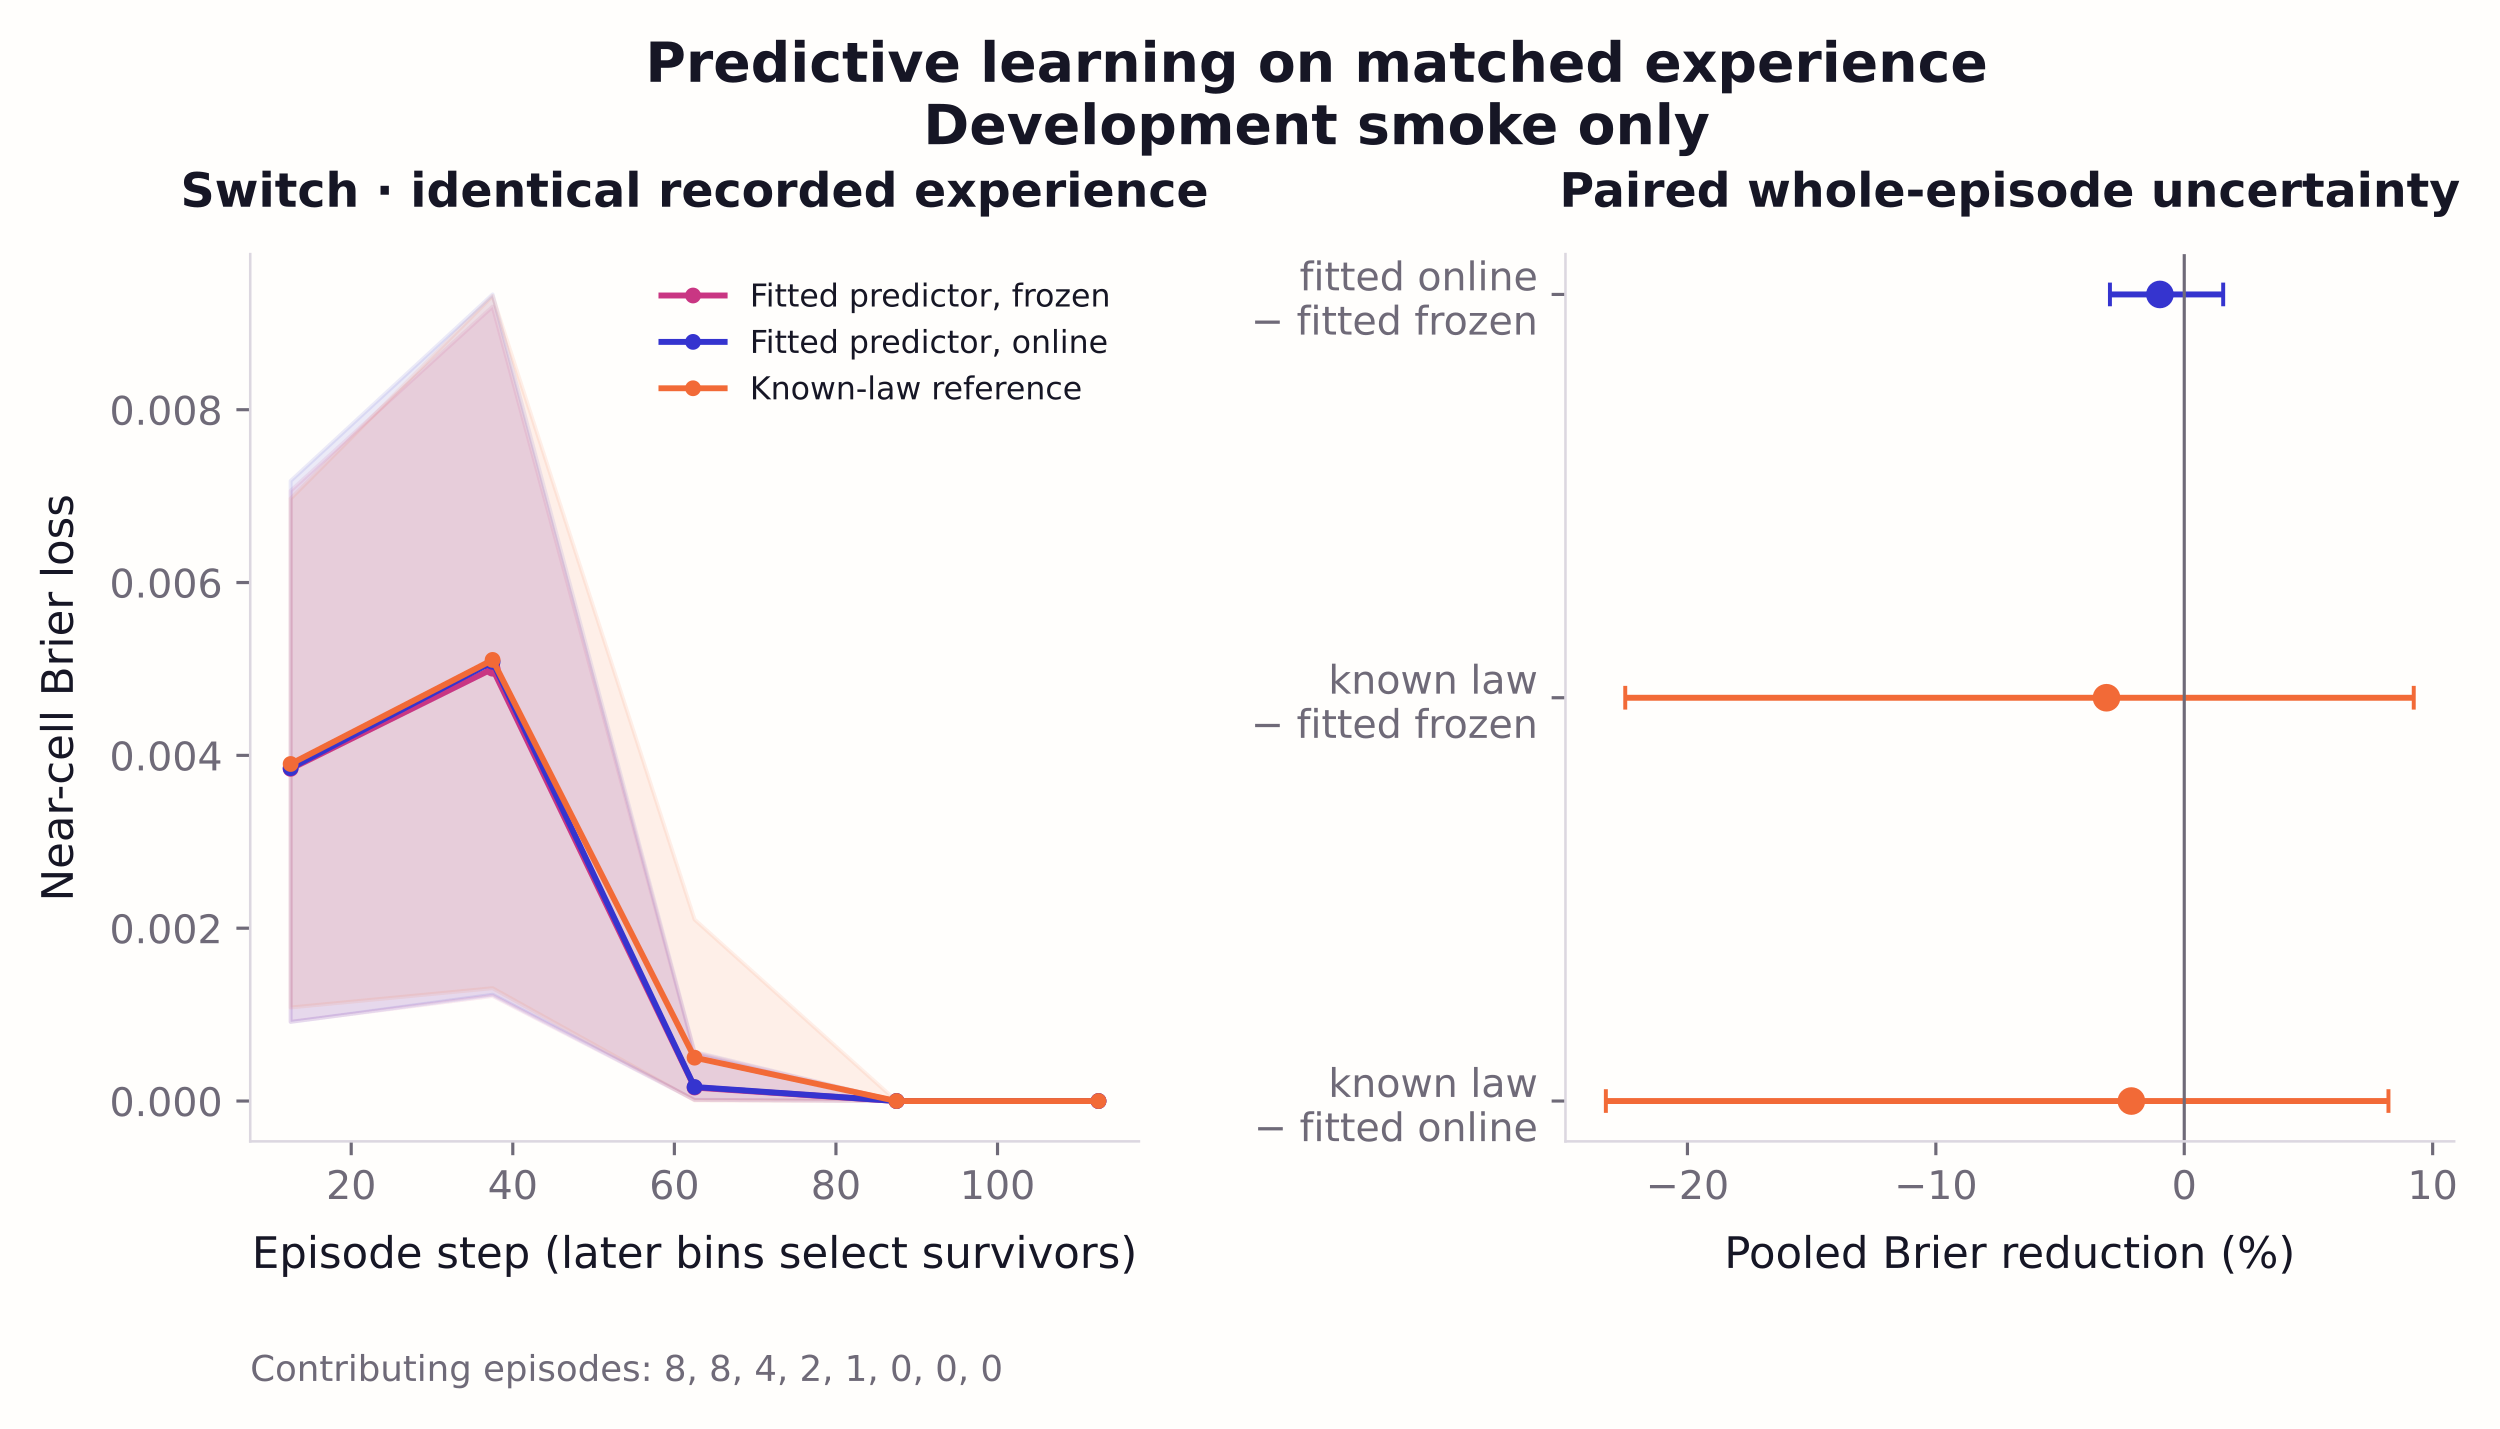
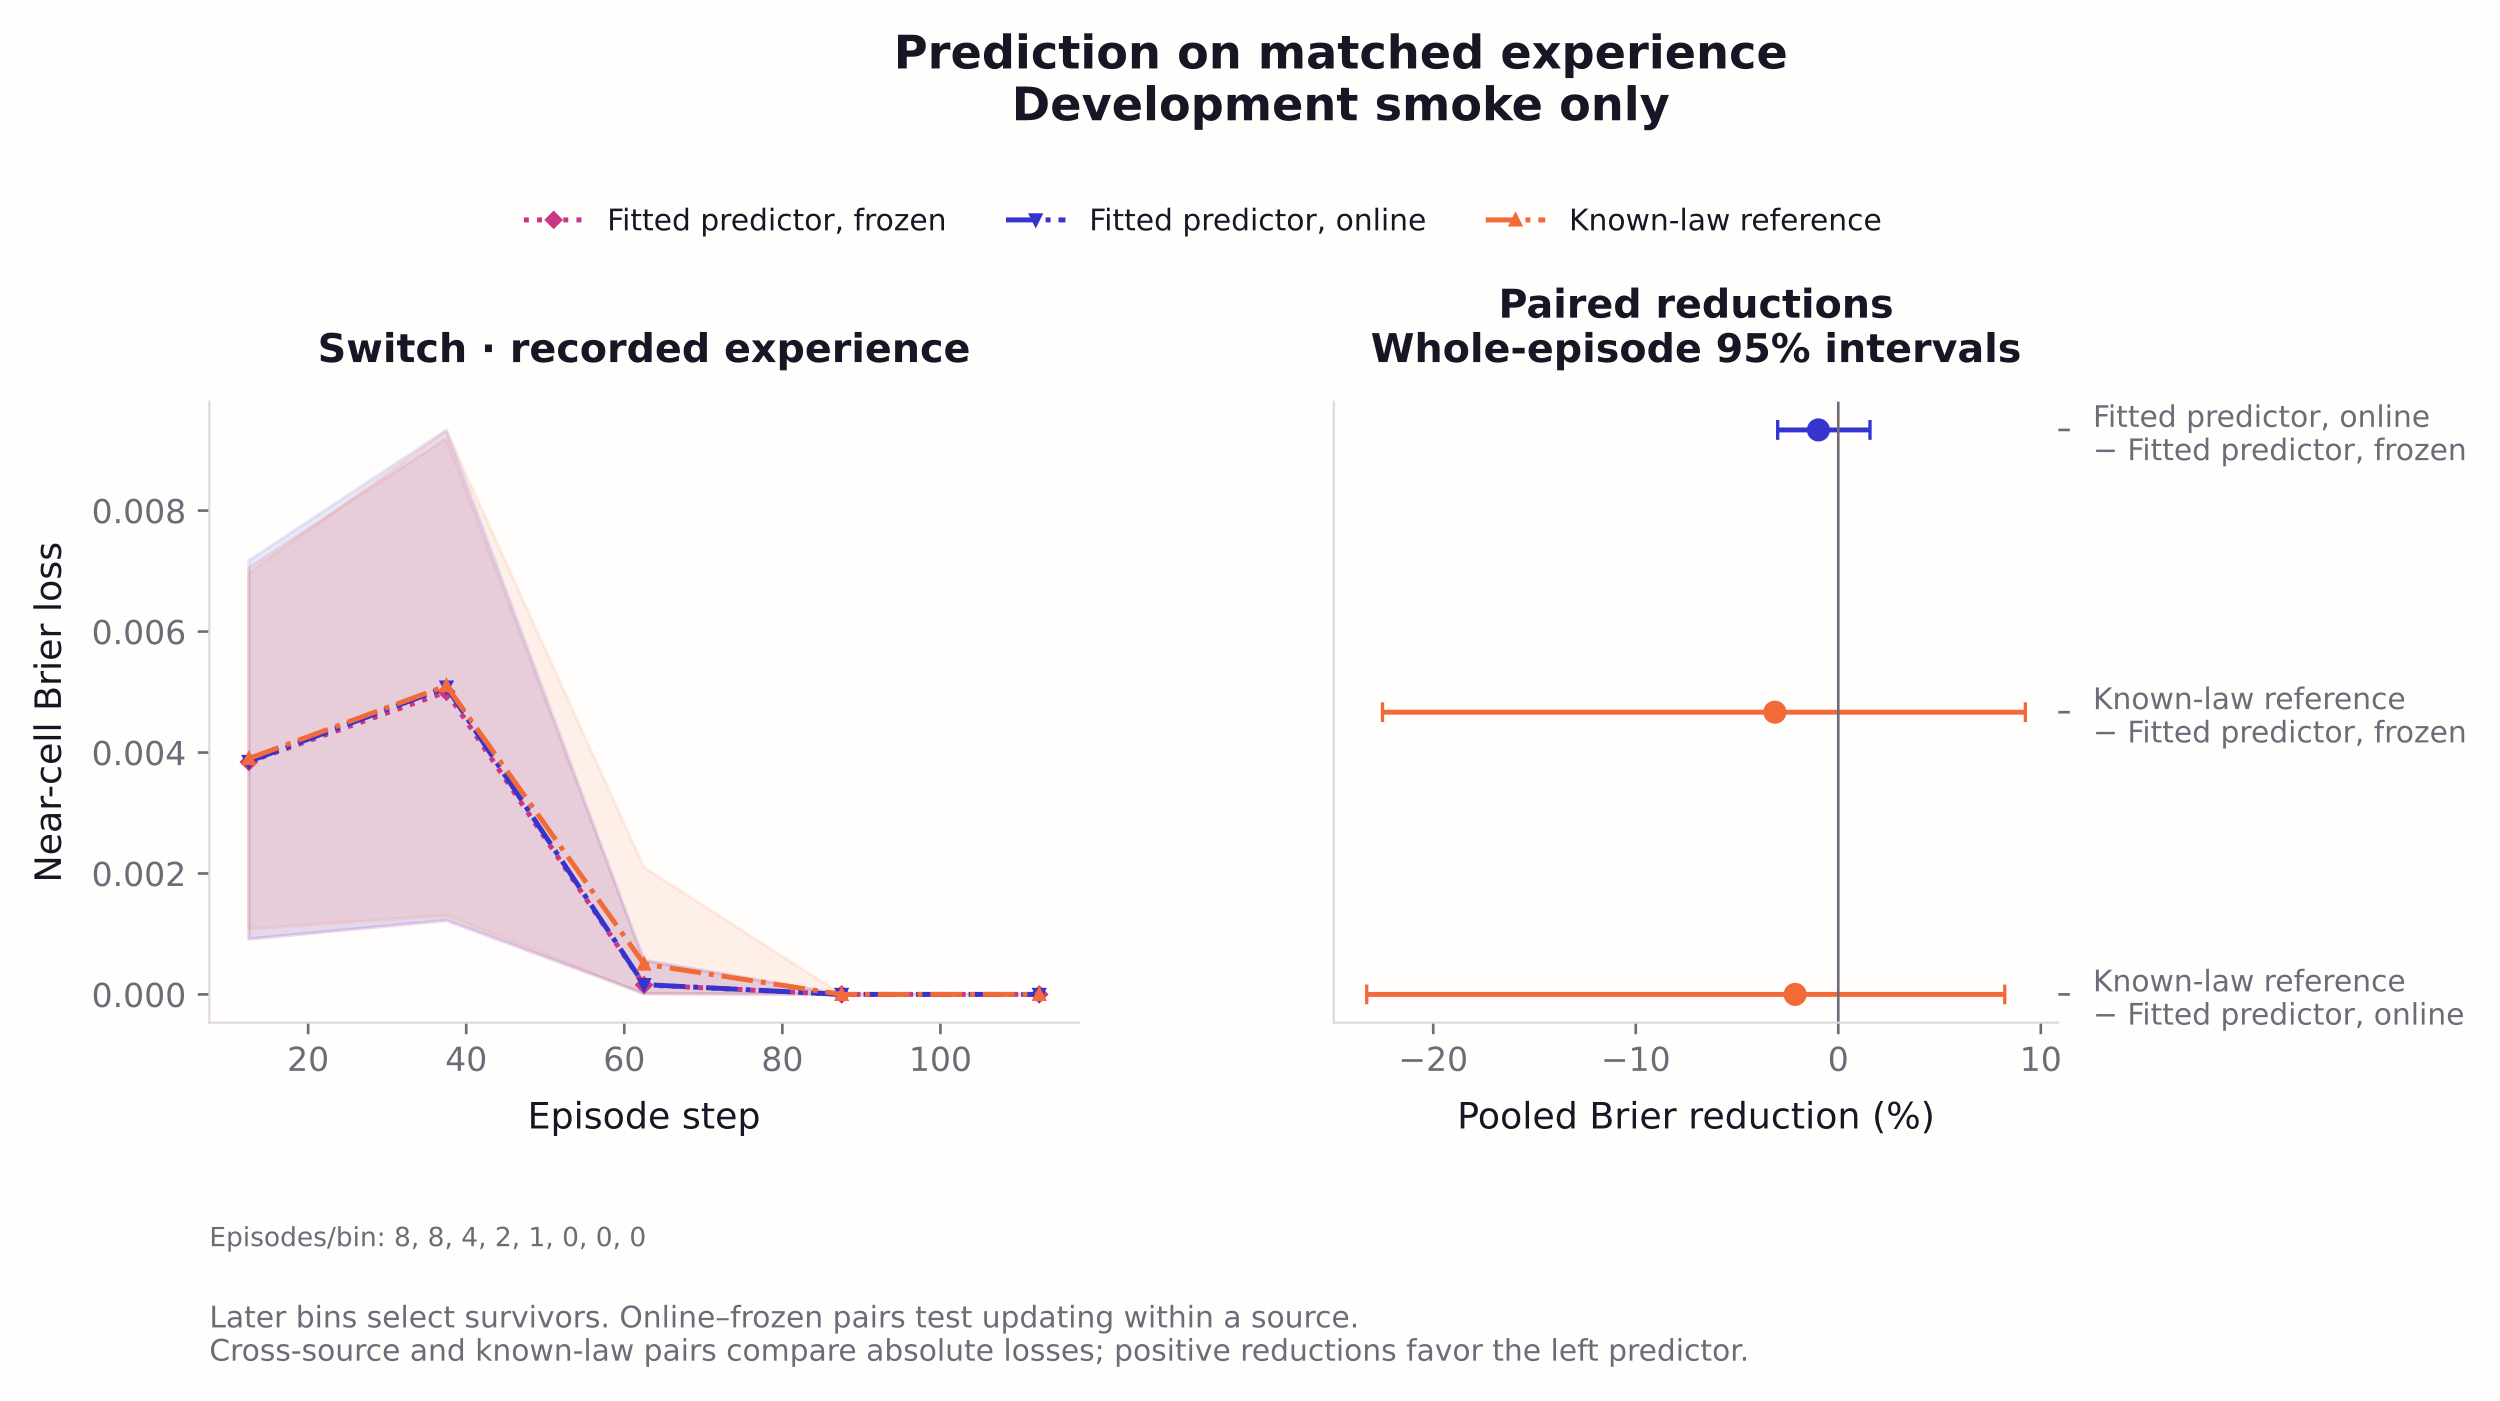
- <svg xmlns="http://www.w3.org/2000/svg" xmlns:xlink="http://www.w3.org/1999/xlink" width="632.965pt" height="361.584pt" viewBox="0 0 632.965 361.584" version="1.1">
+ <svg xmlns="http://www.w3.org/2000/svg" xmlns:xlink="http://www.w3.org/1999/xlink" width="756.617pt" height="423.763pt" viewBox="0 0 756.617 423.763" version="1.1">
  <defs>
    <style type="text/css">*{stroke-linejoin: round; stroke-linecap: butt}</style>
  </defs>
  <g id="figure_1">
    <g id="patch_1">
-       <path d="M 0 361.584 L 632.965 361.584 L 632.965 0 L 0 0 z " style="fill: #fffefc" />
+       <path d="M 0 423.763 L 756.617 423.763 L 756.617 0 L 0 0 z " style="fill: #fffefc" />
    </g>
    <g id="axes_1">
      <g id="patch_2">
-         <path d="M 63.354 288.979 L 288.354 288.979 L 288.354 64.339 L 63.354 64.339 z " style="fill: #fffefc" />
+         <path d="M 63.354 309.499 L 326.481 309.499 L 326.481 121.579 L 63.354 121.579 z " style="fill: #fffefc" />
      </g>
      <g id="FillBetweenPolyCollection_1">
        <defs>
-           <path id="m8400db9a0e" d="M 73.581 -237.313 L 73.581 -102.89 L 124.718 -109.411 L 175.854 -83.085 L 226.99 -82.815 L 278.127 -82.815 L 278.127 -82.815 L 278.127 -82.815 L 226.99 -82.815 L 175.854 -94.986 L 124.718 -283.95 L 73.581 -237.313 z " style="stroke: #c93683; stroke-opacity: 0.1" />
-         </defs>
-         <g clip-path="url(#p4aed4f292b)">
-           <use xlink:href="#m8400db9a0e" x="0" y="361.584" style="fill: #c93683; fill-opacity: 0.1; stroke: #c93683; stroke-opacity: 0.1" />
+           <path id="ma05d22e34c" d="M 75.314 -252.049 L 75.314 -139.599 L 135.116 -145.054 L 194.918 -123.031 L 254.719 -122.806 L 314.521 -122.806 L 314.521 -122.806 L 314.521 -122.806 L 254.719 -122.806 L 194.918 -132.986 L 135.116 -291.062 L 75.314 -252.049 z " style="stroke: #c93683; stroke-opacity: 0.1" />
+         </defs>
+         <g clip-path="url(#p84f12d75cb)">
+           <use xlink:href="#ma05d22e34c" x="0" y="423.763" style="fill: #c93683; fill-opacity: 0.1; stroke: #c93683; stroke-opacity: 0.1" />
        </g>
      </g>
      <g id="FillBetweenPolyCollection_2">
        <defs>
-           <path id="m1b83145ca0" d="M 73.581 -239.81 L 73.581 -102.835 L 124.718 -109.739 L 175.854 -83.134 L 226.99 -82.815 L 278.127 -82.815 L 278.127 -82.815 L 278.127 -82.815 L 226.99 -82.815 L 175.854 -95.26 L 124.718 -287.034 L 73.581 -239.81 z " style="stroke: #3534cf; stroke-opacity: 0.1" />
-         </defs>
-         <g clip-path="url(#p4aed4f292b)">
-           <use xlink:href="#m1b83145ca0" x="0" y="361.584" style="fill: #3534cf; fill-opacity: 0.1; stroke: #3534cf; stroke-opacity: 0.1" />
+           <path id="mcd1db1cd9d" d="M 75.314 -254.137 L 75.314 -139.552 L 135.116 -145.328 L 194.918 -123.072 L 254.719 -122.806 L 314.521 -122.806 L 314.521 -122.806 L 314.521 -122.806 L 254.719 -122.806 L 194.918 -133.216 L 135.116 -293.642 L 75.314 -254.137 z " style="stroke: #3534cf; stroke-opacity: 0.1" />
+         </defs>
+         <g clip-path="url(#p84f12d75cb)">
+           <use xlink:href="#mcd1db1cd9d" x="0" y="423.763" style="fill: #3534cf; fill-opacity: 0.1; stroke: #3534cf; stroke-opacity: 0.1" />
        </g>
      </g>
      <g id="FillBetweenPolyCollection_3">
        <defs>
-           <path id="m18c1e58db0" d="M 73.581 -235.308 L 73.581 -106.508 L 124.718 -111.395 L 175.854 -82.977 L 226.99 -82.815 L 278.127 -82.815 L 278.127 -82.815 L 278.127 -82.815 L 226.99 -82.815 L 175.854 -128.777 L 124.718 -286.661 L 73.581 -235.308 z " style="stroke: #f26a37; stroke-opacity: 0.1" />
-         </defs>
-         <g clip-path="url(#p4aed4f292b)">
-           <use xlink:href="#m18c1e58db0" x="0" y="361.584" style="fill: #f26a37; fill-opacity: 0.1; stroke: #f26a37; stroke-opacity: 0.1" />
+           <path id="m31a25aa5d1" d="M 75.314 -250.372 L 75.314 -142.625 L 135.116 -146.713 L 194.918 -122.94 L 254.719 -122.806 L 314.521 -122.806 L 314.521 -122.806 L 314.521 -122.806 L 254.719 -122.806 L 194.918 -161.254 L 135.116 -293.33 L 75.314 -250.372 z " style="stroke: #f26a37; stroke-opacity: 0.1" />
+         </defs>
+         <g clip-path="url(#p84f12d75cb)">
+           <use xlink:href="#m31a25aa5d1" x="0" y="423.763" style="fill: #f26a37; fill-opacity: 0.1; stroke: #f26a37; stroke-opacity: 0.1" />
        </g>
      </g>
      <g id="matplotlib.axis_1">
        <g id="xtick_1">
          <g id="line2d_1">
            <defs>
              <path id="m9706a7be92" d="M 0 0 L 0 3.5 " style="stroke: #6f6a78; stroke-width: 0.8" />
            </defs>
            <g>
-               <use xlink:href="#m9706a7be92" x="88.922" y="288.979" style="fill: #6f6a78; stroke: #6f6a78; stroke-width: 0.8" />
+               <use xlink:href="#m9706a7be92" x="93.255" y="309.499" style="fill: #6f6a78; stroke: #6f6a78; stroke-width: 0.8" />
            </g>
          </g>
          <g id="text_1">
-             <text style="font-size: 10px; font-family: 'DejaVu Sans'; text-anchor: middle; fill: #6f6a78" x="88.922" y="303.578" transform="rotate(-0 88.92224 303.5776)">20</text>
+             <text style="font-size: 10px; font-family: 'DejaVu Sans'; text-anchor: middle; fill: #6f6a78" x="93.255" y="324.098" transform="rotate(-0 93.25489 324.0976)">20</text>
          </g>
        </g>
        <g id="xtick_2">
          <g id="line2d_2">
            <g>
-               <use xlink:href="#m9706a7be92" x="129.831" y="288.979" style="fill: #6f6a78; stroke: #6f6a78; stroke-width: 0.8" />
+               <use xlink:href="#m9706a7be92" x="141.096" y="309.499" style="fill: #6f6a78; stroke: #6f6a78; stroke-width: 0.8" />
            </g>
          </g>
          <g id="text_2">
-             <text style="font-size: 10px; font-family: 'DejaVu Sans'; text-anchor: middle; fill: #6f6a78" x="129.831" y="303.578" transform="rotate(-0 129.8313 303.5776)">40</text>
+             <text style="font-size: 10px; font-family: 'DejaVu Sans'; text-anchor: middle; fill: #6f6a78" x="141.096" y="324.098" transform="rotate(-0 141.0962 324.0976)">40</text>
          </g>
        </g>
        <g id="xtick_3">
          <g id="line2d_3">
            <g>
-               <use xlink:href="#m9706a7be92" x="170.74" y="288.979" style="fill: #6f6a78; stroke: #6f6a78; stroke-width: 0.8" />
+               <use xlink:href="#m9706a7be92" x="188.938" y="309.499" style="fill: #6f6a78; stroke: #6f6a78; stroke-width: 0.8" />
            </g>
          </g>
          <g id="text_3">
-             <text style="font-size: 10px; font-family: 'DejaVu Sans'; text-anchor: middle; fill: #6f6a78" x="170.74" y="303.578" transform="rotate(-0 170.7404 303.5776)">60</text>
+             <text style="font-size: 10px; font-family: 'DejaVu Sans'; text-anchor: middle; fill: #6f6a78" x="188.938" y="324.098" transform="rotate(-0 188.9375 324.0976)">60</text>
          </g>
        </g>
        <g id="xtick_4">
          <g id="line2d_4">
            <g>
-               <use xlink:href="#m9706a7be92" x="211.65" y="288.979" style="fill: #6f6a78; stroke: #6f6a78; stroke-width: 0.8" />
+               <use xlink:href="#m9706a7be92" x="236.779" y="309.499" style="fill: #6f6a78; stroke: #6f6a78; stroke-width: 0.8" />
            </g>
          </g>
          <g id="text_4">
-             <text style="font-size: 10px; font-family: 'DejaVu Sans'; text-anchor: middle; fill: #6f6a78" x="211.65" y="303.578" transform="rotate(-0 211.6495 303.5776)">80</text>
+             <text style="font-size: 10px; font-family: 'DejaVu Sans'; text-anchor: middle; fill: #6f6a78" x="236.779" y="324.098" transform="rotate(-0 236.7789 324.0976)">80</text>
          </g>
        </g>
        <g id="xtick_5">
          <g id="line2d_5">
            <g>
-               <use xlink:href="#m9706a7be92" x="252.559" y="288.979" style="fill: #6f6a78; stroke: #6f6a78; stroke-width: 0.8" />
+               <use xlink:href="#m9706a7be92" x="284.62" y="309.499" style="fill: #6f6a78; stroke: #6f6a78; stroke-width: 0.8" />
            </g>
          </g>
          <g id="text_5">
-             <text style="font-size: 10px; font-family: 'DejaVu Sans'; text-anchor: middle; fill: #6f6a78" x="252.559" y="303.578" transform="rotate(-0 252.5586 303.5776)">100</text>
+             <text style="font-size: 10px; font-family: 'DejaVu Sans'; text-anchor: middle; fill: #6f6a78" x="284.62" y="324.098" transform="rotate(-0 284.6202 324.0976)">100</text>
          </g>
        </g>
        <g id="text_6">
-           <text style="font-size: 11px; font-family: 'DejaVu Sans'; text-anchor: middle; fill: #161625" x="175.854" y="321.016" transform="rotate(-0 175.8541 321.0156)">Episode step (later bins select survivors)</text>
+           <text style="font-size: 11px; font-family: 'DejaVu Sans'; text-anchor: middle; fill: #161625" x="194.918" y="341.536" transform="rotate(-0 194.9177 341.5356)">Episode step</text>
        </g>
      </g>
      <g id="matplotlib.axis_2">
        <g id="ytick_1">
          <g id="line2d_6">
            <defs>
              <path id="m04c4370693" d="M 0 0 L -3.5 0 " style="stroke: #6f6a78; stroke-width: 0.8" />
            </defs>
            <g>
-               <use xlink:href="#m04c4370693" x="63.354" y="278.768" style="fill: #6f6a78; stroke: #6f6a78; stroke-width: 0.8" />
+               <use xlink:href="#m04c4370693" x="63.354" y="300.957" style="fill: #6f6a78; stroke: #6f6a78; stroke-width: 0.8" />
            </g>
          </g>
          <g id="text_7">
-             <text style="font-size: 10px; font-family: 'DejaVu Sans'; text-anchor: end; fill: #6f6a78" x="56.354" y="282.568" transform="rotate(-0 56.35406 282.5675)">0.000</text>
+             <text style="font-size: 10px; font-family: 'DejaVu Sans'; text-anchor: end; fill: #6f6a78" x="56.354" y="304.757" transform="rotate(-0 56.35406 304.7566)">0.000</text>
          </g>
        </g>
        <g id="ytick_2">
          <g id="line2d_7">
            <g>
-               <use xlink:href="#m04c4370693" x="63.354" y="235.01" style="fill: #6f6a78; stroke: #6f6a78; stroke-width: 0.8" />
+               <use xlink:href="#m04c4370693" x="63.354" y="264.352" style="fill: #6f6a78; stroke: #6f6a78; stroke-width: 0.8" />
            </g>
          </g>
          <g id="text_8">
-             <text style="font-size: 10px; font-family: 'DejaVu Sans'; text-anchor: end; fill: #6f6a78" x="56.354" y="238.809" transform="rotate(-0 56.35406 238.8088)">0.002</text>
+             <text style="font-size: 10px; font-family: 'DejaVu Sans'; text-anchor: end; fill: #6f6a78" x="56.354" y="268.151" transform="rotate(-0 56.35406 268.1508)">0.002</text>
          </g>
        </g>
        <g id="ytick_3">
          <g id="line2d_8">
            <g>
-               <use xlink:href="#m04c4370693" x="63.354" y="191.251" style="fill: #6f6a78; stroke: #6f6a78; stroke-width: 0.8" />
+               <use xlink:href="#m04c4370693" x="63.354" y="227.746" style="fill: #6f6a78; stroke: #6f6a78; stroke-width: 0.8" />
            </g>
          </g>
          <g id="text_9">
-             <text style="font-size: 10px; font-family: 'DejaVu Sans'; text-anchor: end; fill: #6f6a78" x="56.354" y="195.05" transform="rotate(-0 56.35406 195.0501)">0.004</text>
+             <text style="font-size: 10px; font-family: 'DejaVu Sans'; text-anchor: end; fill: #6f6a78" x="56.354" y="231.545" transform="rotate(-0 56.35406 231.5449)">0.004</text>
          </g>
        </g>
        <g id="ytick_4">
          <g id="line2d_9">
            <g>
-               <use xlink:href="#m04c4370693" x="63.354" y="147.492" style="fill: #6f6a78; stroke: #6f6a78; stroke-width: 0.8" />
+               <use xlink:href="#m04c4370693" x="63.354" y="191.14" style="fill: #6f6a78; stroke: #6f6a78; stroke-width: 0.8" />
            </g>
          </g>
          <g id="text_10">
-             <text style="font-size: 10px; font-family: 'DejaVu Sans'; text-anchor: end; fill: #6f6a78" x="56.354" y="151.291" transform="rotate(-0 56.35406 151.2914)">0.006</text>
+             <text style="font-size: 10px; font-family: 'DejaVu Sans'; text-anchor: end; fill: #6f6a78" x="56.354" y="194.939" transform="rotate(-0 56.35406 194.9391)">0.006</text>
          </g>
        </g>
        <g id="ytick_5">
          <g id="line2d_10">
            <g>
-               <use xlink:href="#m04c4370693" x="63.354" y="103.734" style="fill: #6f6a78; stroke: #6f6a78; stroke-width: 0.8" />
+               <use xlink:href="#m04c4370693" x="63.354" y="154.534" style="fill: #6f6a78; stroke: #6f6a78; stroke-width: 0.8" />
            </g>
          </g>
          <g id="text_11">
-             <text style="font-size: 10px; font-family: 'DejaVu Sans'; text-anchor: end; fill: #6f6a78" x="56.354" y="107.533" transform="rotate(-0 56.35406 107.5327)">0.008</text>
+             <text style="font-size: 10px; font-family: 'DejaVu Sans'; text-anchor: end; fill: #6f6a78" x="56.354" y="158.333" transform="rotate(-0 56.35406 158.3333)">0.008</text>
          </g>
        </g>
        <g id="text_12">
-           <text style="font-size: 11px; font-family: 'DejaVu Sans'; text-anchor: middle; fill: #161625" x="18.438" y="176.659" transform="rotate(-90 18.43828 176.6592)">Near-cell Brier loss</text>
+           <text style="font-size: 11px; font-family: 'DejaVu Sans'; text-anchor: middle; fill: #161625" x="18.438" y="215.539" transform="rotate(-90 18.43828 215.5392)">Near-cell Brier loss</text>
        </g>
      </g>
      <g id="line2d_11">
-         <path d="M 73.581 194.664 L 124.718 169.31 L 175.854 275.349 L 226.99 278.768 L 278.127 278.768 " clip-path="url(#p4aed4f292b)" style="fill: none; stroke: #c93683; stroke-width: 1.5; stroke-linecap: square" />
-         <defs>
-           <path id="m2ddc366c95" d="M 0 1.5 C 0.398 1.5 0.779 1.342 1.061 1.061 C 1.342 0.779 1.5 0.398 1.5 0 C 1.5 -0.398 1.342 -0.779 1.061 -1.061 C 0.779 -1.342 0.398 -1.5 0 -1.5 C -0.398 -1.5 -0.779 -1.342 -1.061 -1.061 C -1.342 -0.779 -1.5 -0.398 -1.5 0 C -1.5 0.398 -1.342 0.779 -1.061 1.061 C -0.779 1.342 -0.398 1.5 0 1.5 z " style="stroke: #c93683" />
-         </defs>
-         <g clip-path="url(#p4aed4f292b)">
-           <use xlink:href="#m2ddc366c95" x="73.581" y="194.664" style="fill: #c93683; stroke: #c93683" />
-           <use xlink:href="#m2ddc366c95" x="124.718" y="169.31" style="fill: #c93683; stroke: #c93683" />
-           <use xlink:href="#m2ddc366c95" x="175.854" y="275.349" style="fill: #c93683; stroke: #c93683" />
-           <use xlink:href="#m2ddc366c95" x="226.99" y="278.768" style="fill: #c93683; stroke: #c93683" />
-           <use xlink:href="#m2ddc366c95" x="278.127" y="278.768" style="fill: #c93683; stroke: #c93683" />
+         <path d="M 75.314 230.601 L 135.116 209.391 L 194.918 298.097 L 254.719 300.957 L 314.521 300.957 " clip-path="url(#p84f12d75cb)" style="fill: none; stroke-dasharray: 1.5,2.475; stroke-dashoffset: 0; stroke: #c93683; stroke-width: 1.5" />
+         <defs>
+           <path id="m14f1898cd2" d="M -0 2.121 L 2.121 0 L 0 -2.121 L -2.121 -0 z " style="stroke: #c93683; stroke-linejoin: miter" />
+         </defs>
+         <g clip-path="url(#p84f12d75cb)">
+           <use xlink:href="#m14f1898cd2" x="75.314" y="230.601" style="fill: #c93683; stroke: #c93683; stroke-linejoin: miter" />
+           <use xlink:href="#m14f1898cd2" x="135.116" y="209.391" style="fill: #c93683; stroke: #c93683; stroke-linejoin: miter" />
+           <use xlink:href="#m14f1898cd2" x="194.918" y="298.097" style="fill: #c93683; stroke: #c93683; stroke-linejoin: miter" />
+           <use xlink:href="#m14f1898cd2" x="254.719" y="300.957" style="fill: #c93683; stroke: #c93683; stroke-linejoin: miter" />
+           <use xlink:href="#m14f1898cd2" x="314.521" y="300.957" style="fill: #c93683; stroke: #c93683; stroke-linejoin: miter" />
        </g>
      </g>
      <g id="line2d_12">
-         <path d="M 73.581 194.485 L 124.718 167.573 L 175.854 275.212 L 226.99 278.768 L 278.127 278.768 " clip-path="url(#p4aed4f292b)" style="fill: none; stroke: #3534cf; stroke-width: 1.5; stroke-linecap: square" />
-         <defs>
-           <path id="mb7b1299c66" d="M 0 1.5 C 0.398 1.5 0.779 1.342 1.061 1.061 C 1.342 0.779 1.5 0.398 1.5 0 C 1.5 -0.398 1.342 -0.779 1.061 -1.061 C 0.779 -1.342 0.398 -1.5 0 -1.5 C -0.398 -1.5 -0.779 -1.342 -1.061 -1.061 C -1.342 -0.779 -1.5 -0.398 -1.5 0 C -1.5 0.398 -1.342 0.779 -1.061 1.061 C -0.779 1.342 -0.398 1.5 0 1.5 z " style="stroke: #3534cf" />
-         </defs>
-         <g clip-path="url(#p4aed4f292b)">
-           <use xlink:href="#mb7b1299c66" x="73.581" y="194.485" style="fill: #3534cf; stroke: #3534cf" />
-           <use xlink:href="#mb7b1299c66" x="124.718" y="167.573" style="fill: #3534cf; stroke: #3534cf" />
-           <use xlink:href="#mb7b1299c66" x="175.854" y="275.212" style="fill: #3534cf; stroke: #3534cf" />
-           <use xlink:href="#mb7b1299c66" x="226.99" y="278.768" style="fill: #3534cf; stroke: #3534cf" />
-           <use xlink:href="#mb7b1299c66" x="278.127" y="278.768" style="fill: #3534cf; stroke: #3534cf" />
+         <path d="M 75.314 230.452 L 135.116 207.939 L 194.918 297.982 L 254.719 300.957 L 314.521 300.957 " clip-path="url(#p84f12d75cb)" style="fill: none; stroke-dasharray: 9.6,2.4,1.5,2.4; stroke-dashoffset: 0; stroke: #3534cf; stroke-width: 1.5" />
+         <defs>
+           <path id="m4af0aa7ad1" d="M -0 1.5 L 1.5 -1.5 L -1.5 -1.5 z " style="stroke: #3534cf; stroke-linejoin: miter" />
+         </defs>
+         <g clip-path="url(#p84f12d75cb)">
+           <use xlink:href="#m4af0aa7ad1" x="75.314" y="230.452" style="fill: #3534cf; stroke: #3534cf; stroke-linejoin: miter" />
+           <use xlink:href="#m4af0aa7ad1" x="135.116" y="207.939" style="fill: #3534cf; stroke: #3534cf; stroke-linejoin: miter" />
+           <use xlink:href="#m4af0aa7ad1" x="194.918" y="297.982" style="fill: #3534cf; stroke: #3534cf; stroke-linejoin: miter" />
+           <use xlink:href="#m4af0aa7ad1" x="254.719" y="300.957" style="fill: #3534cf; stroke: #3534cf; stroke-linejoin: miter" />
+           <use xlink:href="#m4af0aa7ad1" x="314.521" y="300.957" style="fill: #3534cf; stroke: #3534cf; stroke-linejoin: miter" />
        </g>
      </g>
      <g id="line2d_13">
-         <path d="M 73.581 193.43 L 124.718 167.078 L 175.854 267.788 L 226.99 278.768 L 278.127 278.768 " clip-path="url(#p4aed4f292b)" style="fill: none; stroke: #f26a37; stroke-width: 1.5; stroke-linecap: square" />
-         <defs>
-           <path id="ma69f5b2509" d="M 0 1.5 C 0.398 1.5 0.779 1.342 1.061 1.061 C 1.342 0.779 1.5 0.398 1.5 0 C 1.5 -0.398 1.342 -0.779 1.061 -1.061 C 0.779 -1.342 0.398 -1.5 0 -1.5 C -0.398 -1.5 -0.779 -1.342 -1.061 -1.061 C -1.342 -0.779 -1.5 -0.398 -1.5 0 C -1.5 0.398 -1.342 0.779 -1.061 1.061 C -0.779 1.342 -0.398 1.5 0 1.5 z " style="stroke: #f26a37" />
-         </defs>
-         <g clip-path="url(#p4aed4f292b)">
-           <use xlink:href="#ma69f5b2509" x="73.581" y="193.43" style="fill: #f26a37; stroke: #f26a37" />
-           <use xlink:href="#ma69f5b2509" x="124.718" y="167.078" style="fill: #f26a37; stroke: #f26a37" />
-           <use xlink:href="#ma69f5b2509" x="175.854" y="267.788" style="fill: #f26a37; stroke: #f26a37" />
-           <use xlink:href="#ma69f5b2509" x="226.99" y="278.768" style="fill: #f26a37; stroke: #f26a37" />
-           <use xlink:href="#ma69f5b2509" x="278.127" y="278.768" style="fill: #f26a37; stroke: #f26a37" />
+         <path d="M 75.314 229.568 L 135.116 207.524 L 194.918 291.772 L 254.719 300.957 L 314.521 300.957 " clip-path="url(#p84f12d75cb)" style="fill: none; stroke-dasharray: 9.6,2.4,1.5,2.4; stroke-dashoffset: 0; stroke: #f26a37; stroke-width: 1.5" />
+         <defs>
+           <path id="m95bfc47f82" d="M 0 -1.5 L -1.5 1.5 L 1.5 1.5 z " style="stroke: #f26a37; stroke-linejoin: miter" />
+         </defs>
+         <g clip-path="url(#p84f12d75cb)">
+           <use xlink:href="#m95bfc47f82" x="75.314" y="229.568" style="fill: #f26a37; stroke: #f26a37; stroke-linejoin: miter" />
+           <use xlink:href="#m95bfc47f82" x="135.116" y="207.524" style="fill: #f26a37; stroke: #f26a37; stroke-linejoin: miter" />
+           <use xlink:href="#m95bfc47f82" x="194.918" y="291.772" style="fill: #f26a37; stroke: #f26a37; stroke-linejoin: miter" />
+           <use xlink:href="#m95bfc47f82" x="254.719" y="300.957" style="fill: #f26a37; stroke: #f26a37; stroke-linejoin: miter" />
+           <use xlink:href="#m95bfc47f82" x="314.521" y="300.957" style="fill: #f26a37; stroke: #f26a37; stroke-linejoin: miter" />
        </g>
      </g>
      <g id="patch_3">
-         <path d="M 63.354 288.979 L 63.354 64.339 " style="fill: none; stroke: #dcd7e0; stroke-width: 0.65; stroke-linejoin: miter; stroke-linecap: square" />
+         <path d="M 63.354 309.499 L 63.354 121.579 " style="fill: none; stroke: #dcd7e0; stroke-width: 0.65; stroke-linejoin: miter; stroke-linecap: square" />
      </g>
      <g id="patch_4">
-         <path d="M 63.354 288.979 L 288.354 288.979 " style="fill: none; stroke: #dcd7e0; stroke-width: 0.65; stroke-linejoin: miter; stroke-linecap: square" />
+         <path d="M 63.354 309.499 L 326.481 309.499 " style="fill: none; stroke: #dcd7e0; stroke-width: 0.65; stroke-linejoin: miter; stroke-linecap: square" />
      </g>
      <g id="text_13">
-         <text style="font-size: 9px; font-family: 'DejaVu Sans'; text-anchor: start; fill: #6f6a78" x="63.354" y="349.632" transform="rotate(-0 63.35406 349.632)">Contributing episodes: 8, 8, 4, 2, 1, 0, 0, 0</text>
+         <text style="font-size: 8px; font-family: 'DejaVu Sans'; text-anchor: start; fill: #6f6a78" x="63.354" y="377.15" transform="rotate(-0 63.35406 377.1504)">Episodes/bin: 8, 8, 4, 2, 1, 0, 0, 0</text>
      </g>
      <g id="text_14">
-         <text style="font-weight: 700; font-size: 12px; font-family: 'DejaVu Sans'; text-anchor: middle; fill: #161625" x="175.854" y="52.339" transform="rotate(-0 175.8541 52.3392)">Switch · identical recorded experience</text>
-       </g>
-       <g id="legend_1">
-         <g id="line2d_14">
-           <path d="M 167.468 74.818 L 175.468 74.818 L 183.468 74.818 " style="fill: none; stroke: #c93683; stroke-width: 1.5; stroke-linecap: square" />
-           <g>
-             <use xlink:href="#m2ddc366c95" x="175.468" y="74.818" style="fill: #c93683; stroke: #c93683" />
-           </g>
-         </g>
-         <g id="text_15">
-           <text style="font-size: 8px; font-family: 'DejaVu Sans'; text-anchor: start; fill: #161625" x="189.868" y="77.618" transform="rotate(-0 189.8678 77.61795)">Fitted predictor, frozen</text>
-         </g>
-         <g id="line2d_15">
-           <path d="M 167.468 86.56 L 175.468 86.56 L 183.468 86.56 " style="fill: none; stroke: #3534cf; stroke-width: 1.5; stroke-linecap: square" />
-           <g>
-             <use xlink:href="#mb7b1299c66" x="175.468" y="86.56" style="fill: #3534cf; stroke: #3534cf" />
-           </g>
-         </g>
-         <g id="text_16">
-           <text style="font-size: 8px; font-family: 'DejaVu Sans'; text-anchor: start; fill: #161625" x="189.868" y="89.36" transform="rotate(-0 189.8678 89.36045)">Fitted predictor, online</text>
-         </g>
-         <g id="line2d_16">
-           <path d="M 167.468 98.303 L 175.468 98.303 L 183.468 98.303 " style="fill: none; stroke: #f26a37; stroke-width: 1.5; stroke-linecap: square" />
-           <g>
-             <use xlink:href="#ma69f5b2509" x="175.468" y="98.303" style="fill: #f26a37; stroke: #f26a37" />
-           </g>
-         </g>
-         <g id="text_17">
-           <text style="font-size: 8px; font-family: 'DejaVu Sans'; text-anchor: start; fill: #161625" x="189.868" y="101.103" transform="rotate(-0 189.8678 101.103)">Known-law reference</text>
-         </g>
+         <text style="font-weight: 700; font-size: 12px; font-family: 'DejaVu Sans'; text-anchor: middle; fill: #161625" x="194.918" y="109.579" transform="rotate(-0 194.9177 109.5792)">Switch · recorded experience</text>
      </g>
    </g>
    <g id="axes_2">
      <g id="patch_5">
-         <path d="M 396.354 288.979 L 621.354 288.979 L 621.354 64.339 L 396.354 64.339 z " style="fill: #fffefc" />
+         <path d="M 403.665 309.499 L 622.938 309.499 L 622.938 121.579 L 403.665 121.579 z " style="fill: #fffefc" />
      </g>
      <g id="matplotlib.axis_3">
        <g id="xtick_6">
+           <g id="line2d_14">
+             <g>
+               <use xlink:href="#m9706a7be92" x="433.763" y="309.499" style="fill: #6f6a78; stroke: #6f6a78; stroke-width: 0.8" />
+             </g>
+           </g>
+           <g id="text_15">
+             <text style="font-size: 10px; font-family: 'DejaVu Sans'; text-anchor: middle; fill: #6f6a78" x="433.763" y="324.098" transform="rotate(-0 433.7635 324.0976)">−20</text>
+           </g>
+         </g>
+         <g id="xtick_7">
+           <g id="line2d_15">
+             <g>
+               <use xlink:href="#m9706a7be92" x="495.055" y="309.499" style="fill: #6f6a78; stroke: #6f6a78; stroke-width: 0.8" />
+             </g>
+           </g>
+           <g id="text_16">
+             <text style="font-size: 10px; font-family: 'DejaVu Sans'; text-anchor: middle; fill: #6f6a78" x="495.055" y="324.098" transform="rotate(-0 495.0546 324.0976)">−10</text>
+           </g>
+         </g>
+         <g id="xtick_8">
+           <g id="line2d_16">
+             <g>
+               <use xlink:href="#m9706a7be92" x="556.346" y="309.499" style="fill: #6f6a78; stroke: #6f6a78; stroke-width: 0.8" />
+             </g>
+           </g>
+           <g id="text_17">
+             <text style="font-size: 10px; font-family: 'DejaVu Sans'; text-anchor: middle; fill: #6f6a78" x="556.346" y="324.098" transform="rotate(-0 556.3457 324.0976)">0</text>
+           </g>
+         </g>
+         <g id="xtick_9">
          <g id="line2d_17">
            <g>
-               <use xlink:href="#m9706a7be92" x="427.238" y="288.979" style="fill: #6f6a78; stroke: #6f6a78; stroke-width: 0.8" />
+               <use xlink:href="#m9706a7be92" x="617.637" y="309.499" style="fill: #6f6a78; stroke: #6f6a78; stroke-width: 0.8" />
            </g>
          </g>
          <g id="text_18">
-             <text style="font-size: 10px; font-family: 'DejaVu Sans'; text-anchor: middle; fill: #6f6a78" x="427.238" y="303.578" transform="rotate(-0 427.2384 303.5776)">−20</text>
-           </g>
-         </g>
-         <g id="xtick_7">
-           <g id="line2d_18">
-             <g>
-               <use xlink:href="#m9706a7be92" x="490.13" y="288.979" style="fill: #6f6a78; stroke: #6f6a78; stroke-width: 0.8" />
-             </g>
-           </g>
-           <g id="text_19">
-             <text style="font-size: 10px; font-family: 'DejaVu Sans'; text-anchor: middle; fill: #6f6a78" x="490.13" y="303.578" transform="rotate(-0 490.1304 303.5776)">−10</text>
-           </g>
-         </g>
-         <g id="xtick_8">
-           <g id="line2d_19">
-             <g>
-               <use xlink:href="#m9706a7be92" x="553.022" y="288.979" style="fill: #6f6a78; stroke: #6f6a78; stroke-width: 0.8" />
-             </g>
-           </g>
-           <g id="text_20">
-             <text style="font-size: 10px; font-family: 'DejaVu Sans'; text-anchor: middle; fill: #6f6a78" x="553.022" y="303.578" transform="rotate(-0 553.0224 303.5776)">0</text>
-           </g>
-         </g>
-         <g id="xtick_9">
-           <g id="line2d_20">
-             <g>
-               <use xlink:href="#m9706a7be92" x="615.914" y="288.979" style="fill: #6f6a78; stroke: #6f6a78; stroke-width: 0.8" />
-             </g>
-           </g>
-           <g id="text_21">
-             <text style="font-size: 10px; font-family: 'DejaVu Sans'; text-anchor: middle; fill: #6f6a78" x="615.914" y="303.578" transform="rotate(-0 615.9143 303.5776)">10</text>
-           </g>
-         </g>
-         <g id="text_22">
-           <text style="font-size: 11px; font-family: 'DejaVu Sans'; text-anchor: middle; fill: #161625" x="508.854" y="321.016" transform="rotate(-0 508.8541 321.0156)">Pooled Brier reduction (%)</text>
+             <text style="font-size: 10px; font-family: 'DejaVu Sans'; text-anchor: middle; fill: #6f6a78" x="617.637" y="324.098" transform="rotate(-0 617.6368 324.0976)">10</text>
+           </g>
+         </g>
+         <g id="text_19">
+           <text style="font-size: 11px; font-family: 'DejaVu Sans'; text-anchor: middle; fill: #161625" x="513.302" y="341.536" transform="rotate(-0 513.3017 341.5356)">Pooled Brier reduction (%)</text>
        </g>
      </g>
      <g id="matplotlib.axis_4">
        <g id="ytick_6">
-           <g id="line2d_21">
-             <g>
-               <use xlink:href="#m04c4370693" x="396.354" y="74.55" style="fill: #6f6a78; stroke: #6f6a78; stroke-width: 0.8" />
-             </g>
-           </g>
-           <g id="text_23">
-             <text style="font-size: 10px; font-family: 'DejaVu Sans'; fill: #6f6a78" transform="translate(329.0322 73.51027)">fitted online</text>
-             <text style="font-size: 10px; font-family: 'DejaVu Sans'; fill: #6f6a78" transform="translate(316.7134 84.70808)">− fitted frozen</text>
+           <g id="line2d_18">
+             <defs>
+               <path id="m8434f47803" d="M 0 0 L 3.5 0 " style="stroke: #6f6a78; stroke-width: 0.8" />
+             </defs>
+             <g>
+               <use xlink:href="#m8434f47803" x="622.938" y="130.121" style="fill: #6f6a78; stroke: #6f6a78; stroke-width: 0.8" />
+             </g>
+           </g>
+           <g id="text_20">
+             <text style="font-size: 9px; font-family: 'DejaVu Sans'; fill: #6f6a78" transform="translate(633.4381 129.1852)">Fitted predictor, online</text>
+             <text style="font-size: 9px; font-family: 'DejaVu Sans'; fill: #6f6a78" transform="translate(633.4381 139.2632)">− Fitted predictor, frozen</text>
          </g>
        </g>
        <g id="ytick_7">
-           <g id="line2d_22">
-             <g>
-               <use xlink:href="#m04c4370693" x="396.354" y="176.659" style="fill: #6f6a78; stroke: #6f6a78; stroke-width: 0.8" />
-             </g>
-           </g>
-           <g id="text_24">
-             <text style="font-size: 10px; font-family: 'DejaVu Sans'; fill: #6f6a78" transform="translate(336.3291 175.6194)">known law</text>
-             <text style="font-size: 10px; font-family: 'DejaVu Sans'; fill: #6f6a78" transform="translate(316.7134 186.8172)">− fitted frozen</text>
+           <g id="line2d_19">
+             <g>
+               <use xlink:href="#m8434f47803" x="622.938" y="215.539" style="fill: #6f6a78; stroke: #6f6a78; stroke-width: 0.8" />
+             </g>
+           </g>
+           <g id="text_21">
+             <text style="font-size: 9px; font-family: 'DejaVu Sans'; fill: #6f6a78" transform="translate(633.4381 214.6033)">Known-law reference</text>
+             <text style="font-size: 9px; font-family: 'DejaVu Sans'; fill: #6f6a78" transform="translate(633.4381 224.6814)">− Fitted predictor, frozen</text>
          </g>
        </g>
        <g id="ytick_8">
-           <g id="line2d_23">
-             <g>
-               <use xlink:href="#m04c4370693" x="396.354" y="278.768" style="fill: #6f6a78; stroke: #6f6a78; stroke-width: 0.8" />
-             </g>
-           </g>
-           <g id="text_25">
-             <text style="font-size: 10px; font-family: 'DejaVu Sans'; fill: #6f6a78" transform="translate(336.3291 277.7284)">known law</text>
-             <text style="font-size: 10px; font-family: 'DejaVu Sans'; fill: #6f6a78" transform="translate(317.4744 288.9263)">− fitted online</text>
+           <g id="line2d_20">
+             <g>
+               <use xlink:href="#m8434f47803" x="622.938" y="300.957" style="fill: #6f6a78; stroke: #6f6a78; stroke-width: 0.8" />
+             </g>
+           </g>
+           <g id="text_22">
+             <text style="font-size: 9px; font-family: 'DejaVu Sans'; fill: #6f6a78" transform="translate(633.4381 300.0215)">Known-law reference</text>
+             <text style="font-size: 9px; font-family: 'DejaVu Sans'; fill: #6f6a78" transform="translate(633.4381 310.0996)">− Fitted predictor, online</text>
          </g>
        </g>
      </g>
      <g id="LineCollection_1">
-         <path d="M 534.206 74.55 L 562.879 74.55 " clip-path="url(#p23d2ff0198)" style="fill: none; stroke: #3534cf; stroke-width: 1.5" />
+         <path d="M 538.008 130.121 L 565.952 130.121 " clip-path="url(#pd500b654dd)" style="fill: none; stroke: #3534cf; stroke-width: 1.5" />
+       </g>
+       <g id="line2d_21">
+         <defs>
+           <path id="mc6fd72fa2e" d="M 0 3 L 0 -3 " style="stroke: #3534cf" />
+         </defs>
+         <g clip-path="url(#pd500b654dd)">
+           <use xlink:href="#mc6fd72fa2e" x="538.008" y="130.121" style="fill: #3534cf; stroke: #3534cf" />
+           <use xlink:href="#mc6fd72fa2e" x="565.952" y="130.121" style="fill: #3534cf; stroke: #3534cf" />
+         </g>
+       </g>
+       <g id="line2d_22">
+         <defs>
+           <path id="m52ab205904" d="M 0 3 C 0.796 3 1.559 2.684 2.121 2.121 C 2.684 1.559 3 0.796 3 0 C 3 -0.796 2.684 -1.559 2.121 -2.121 C 1.559 -2.684 0.796 -3 0 -3 C -0.796 -3 -1.559 -2.684 -2.121 -2.121 C -2.684 -1.559 -3 -0.796 -3 0 C -3 0.796 -2.684 1.559 -2.121 2.121 C -1.559 2.684 -0.796 3 0 3 z " style="stroke: #3534cf" />
+         </defs>
+         <g clip-path="url(#pd500b654dd)">
+           <use xlink:href="#m52ab205904" x="550.34" y="130.121" style="fill: #3534cf; stroke: #3534cf" />
+         </g>
+       </g>
+       <g id="LineCollection_2">
+         <path d="M 418.416 215.539 L 612.971 215.539 " clip-path="url(#pd500b654dd)" style="fill: none; stroke: #f26a37; stroke-width: 1.5" />
+       </g>
+       <g id="line2d_23">
+         <defs>
+           <path id="mde0879ac09" d="M 0 3 L 0 -3 " style="stroke: #f26a37" />
+         </defs>
+         <g clip-path="url(#pd500b654dd)">
+           <use xlink:href="#mde0879ac09" x="418.416" y="215.539" style="fill: #f26a37; stroke: #f26a37" />
+           <use xlink:href="#mde0879ac09" x="612.971" y="215.539" style="fill: #f26a37; stroke: #f26a37" />
+         </g>
      </g>
      <g id="line2d_24">
        <defs>
-           <path id="mc6fd72fa2e" d="M 0 3 L 0 -3 " style="stroke: #3534cf" />
-         </defs>
-         <g clip-path="url(#p23d2ff0198)">
-           <use xlink:href="#mc6fd72fa2e" x="534.206" y="74.55" style="fill: #3534cf; stroke: #3534cf" />
-         </g>
+           <path id="m82c0910ca5" d="M 0 3 C 0.796 3 1.559 2.684 2.121 2.121 C 2.684 1.559 3 0.796 3 0 C 3 -0.796 2.684 -1.559 2.121 -2.121 C 1.559 -2.684 0.796 -3 0 -3 C -0.796 -3 -1.559 -2.684 -2.121 -2.121 C -2.684 -1.559 -3 -0.796 -3 0 C -3 0.796 -2.684 1.559 -2.121 2.121 C -1.559 2.684 -0.796 3 0 3 z " style="stroke: #f26a37" />
+         </defs>
+         <g clip-path="url(#pd500b654dd)">
+           <use xlink:href="#m82c0910ca5" x="537.162" y="215.539" style="fill: #f26a37; stroke: #f26a37" />
+         </g>
+       </g>
+       <g id="LineCollection_3">
+         <path d="M 413.632 300.957 L 606.73 300.957 " clip-path="url(#pd500b654dd)" style="fill: none; stroke: #f26a37; stroke-width: 1.5" />
      </g>
      <g id="line2d_25">
-         <g clip-path="url(#p23d2ff0198)">
-           <use xlink:href="#mc6fd72fa2e" x="562.879" y="74.55" style="fill: #3534cf; stroke: #3534cf" />
-         </g>
-       </g>
-       <g id="LineCollection_2">
-         <path d="M 411.49 176.659 L 611.127 176.659 " clip-path="url(#p23d2ff0198)" style="fill: none; stroke: #f26a37; stroke-width: 1.5" />
+         <g clip-path="url(#pd500b654dd)">
+           <use xlink:href="#mde0879ac09" x="413.632" y="300.957" style="fill: #f26a37; stroke: #f26a37" />
+           <use xlink:href="#mde0879ac09" x="606.73" y="300.957" style="fill: #f26a37; stroke: #f26a37" />
+         </g>
      </g>
      <g id="line2d_26">
-         <defs>
-           <path id="mde0879ac09" d="M 0 3 L 0 -3 " style="stroke: #f26a37" />
-         </defs>
-         <g clip-path="url(#p23d2ff0198)">
-           <use xlink:href="#mde0879ac09" x="411.49" y="176.659" style="fill: #f26a37; stroke: #f26a37" />
+         <g clip-path="url(#pd500b654dd)">
+           <use xlink:href="#m82c0910ca5" x="543.295" y="300.957" style="fill: #f26a37; stroke: #f26a37" />
        </g>
      </g>
      <g id="line2d_27">
-         <g clip-path="url(#p23d2ff0198)">
-           <use xlink:href="#mde0879ac09" x="611.127" y="176.659" style="fill: #f26a37; stroke: #f26a37" />
-         </g>
-       </g>
-       <g id="LineCollection_3">
-         <path d="M 406.581 278.768 L 604.723 278.768 " clip-path="url(#p23d2ff0198)" style="fill: none; stroke: #f26a37; stroke-width: 1.5" />
-       </g>
+         <path d="M 556.346 309.499 L 556.346 121.579 " clip-path="url(#pd500b654dd)" style="fill: none; stroke: #6f6a78; stroke-width: 0.8; stroke-linecap: square" />
+       </g>
+       <g id="patch_6">
+         <path d="M 403.665 309.499 L 403.665 121.579 " style="fill: none; stroke: #dcd7e0; stroke-width: 0.65; stroke-linejoin: miter; stroke-linecap: square" />
+       </g>
+       <g id="patch_7">
+         <path d="M 403.665 309.499 L 622.938 309.499 " style="fill: none; stroke: #dcd7e0; stroke-width: 0.65; stroke-linejoin: miter; stroke-linecap: square" />
+       </g>
+       <g id="text_23">
+         <text style="font-weight: 700; font-size: 12px; font-family: 'DejaVu Sans'; fill: #161625" transform="translate(453.5033 96.14182)">Paired reductions</text>
+         <text style="font-weight: 700; font-size: 12px; font-family: 'DejaVu Sans'; fill: #161625" transform="translate(414.8436 109.5792)">Whole-episode 95% intervals</text>
+       </g>
+     </g>
+     <g id="text_24">
+       <text style="font-weight: 700; font-size: 14px; font-family: 'DejaVu Sans'; fill: #161625" transform="translate(270.4979 20.71781)">Prediction on matched experience</text>
+       <text style="font-weight: 700; font-size: 14px; font-family: 'DejaVu Sans'; fill: #161625" transform="translate(306.2078 36.39475)">Development smoke only</text>
+     </g>
+     <g id="text_25">
+       <text style="font-size: 9px; font-family: 'DejaVu Sans'; fill: #6f6a78" transform="translate(63.35406 401.7332)">Later bins select survivors. Online–frozen pairs test updating within a source.</text>
+       <text style="font-size: 9px; font-family: 'DejaVu Sans'; fill: #6f6a78" transform="translate(63.35406 411.8112)">Cross-source and known-law pairs compare absolute losses; positive reductions favor the left predictor.</text>
+     </g>
+     <g id="legend_1">
      <g id="line2d_28">
-         <g clip-path="url(#p23d2ff0198)">
-           <use xlink:href="#mde0879ac09" x="406.581" y="278.768" style="fill: #f26a37; stroke: #f26a37" />
-         </g>
+         <path d="M 158.558 66.552 L 167.558 66.552 L 176.558 66.552 " style="fill: none; stroke-dasharray: 1.5,2.475; stroke-dashoffset: 0; stroke: #c93683; stroke-width: 1.5" />
+         <g>
+           <use xlink:href="#m14f1898cd2" x="167.558" y="66.552" style="fill: #c93683; stroke: #c93683; stroke-linejoin: miter" />
+         </g>
+       </g>
+       <g id="text_26">
+         <text style="font-size: 9px; font-family: 'DejaVu Sans'; text-anchor: start; fill: #161625" x="183.758" y="69.702" transform="rotate(-0 183.7582 69.70179)">Fitted predictor, frozen</text>
      </g>
      <g id="line2d_29">
-         <g clip-path="url(#p23d2ff0198)">
-           <use xlink:href="#mde0879ac09" x="604.723" y="278.768" style="fill: #f26a37; stroke: #f26a37" />
-         </g>
+         <path d="M 304.455 66.552 L 313.455 66.552 L 322.455 66.552 " style="fill: none; stroke-dasharray: 9.6,2.4,1.5,2.4; stroke-dashoffset: 0; stroke: #3534cf; stroke-width: 1.5" />
+         <g>
+           <use xlink:href="#m4af0aa7ad1" x="313.455" y="66.552" style="fill: #3534cf; stroke: #3534cf; stroke-linejoin: miter" />
+         </g>
+       </g>
+       <g id="text_27">
+         <text style="font-size: 9px; font-family: 'DejaVu Sans'; text-anchor: start; fill: #161625" x="329.655" y="69.702" transform="rotate(-0 329.6552 69.70179)">Fitted predictor, online</text>
      </g>
      <g id="line2d_30">
-         <path d="M 553.022 288.979 L 553.022 64.339 " clip-path="url(#p23d2ff0198)" style="fill: none; stroke: #6f6a78; stroke-width: 0.8; stroke-linecap: square" />
-       </g>
-       <g id="line2d_31">
-         <defs>
-           <path id="m52ab205904" d="M 0 3 C 0.796 3 1.559 2.684 2.121 2.121 C 2.684 1.559 3 0.796 3 0 C 3 -0.796 2.684 -1.559 2.121 -2.121 C 1.559 -2.684 0.796 -3 0 -3 C -0.796 -3 -1.559 -2.684 -2.121 -2.121 C -2.684 -1.559 -3 -0.796 -3 0 C -3 0.796 -2.684 1.559 -2.121 2.121 C -1.559 2.684 -0.796 3 0 3 z " style="stroke: #3534cf" />
-         </defs>
-         <g clip-path="url(#p23d2ff0198)">
-           <use xlink:href="#m52ab205904" x="546.86" y="74.55" style="fill: #3534cf; stroke: #3534cf" />
-         </g>
-       </g>
-       <g id="line2d_32">
-         <defs>
-           <path id="m82c0910ca5" d="M 0 3 C 0.796 3 1.559 2.684 2.121 2.121 C 2.684 1.559 3 0.796 3 0 C 3 -0.796 2.684 -1.559 2.121 -2.121 C 1.559 -2.684 0.796 -3 0 -3 C -0.796 -3 -1.559 -2.684 -2.121 -2.121 C -2.684 -1.559 -3 -0.796 -3 0 C -3 0.796 -2.684 1.559 -2.121 2.121 C -1.559 2.684 -0.796 3 0 3 z " style="stroke: #f26a37" />
-         </defs>
-         <g clip-path="url(#p23d2ff0198)">
-           <use xlink:href="#m82c0910ca5" x="533.337" y="176.659" style="fill: #f26a37; stroke: #f26a37" />
-         </g>
-       </g>
-       <g id="line2d_33">
-         <g clip-path="url(#p23d2ff0198)">
-           <use xlink:href="#m82c0910ca5" x="539.631" y="278.768" style="fill: #f26a37; stroke: #f26a37" />
-         </g>
-       </g>
-       <g id="patch_6">
-         <path d="M 396.354 288.979 L 396.354 64.339 " style="fill: none; stroke: #dcd7e0; stroke-width: 0.65; stroke-linejoin: miter; stroke-linecap: square" />
-       </g>
-       <g id="patch_7">
-         <path d="M 396.354 288.979 L 621.354 288.979 " style="fill: none; stroke: #dcd7e0; stroke-width: 0.65; stroke-linejoin: miter; stroke-linecap: square" />
-       </g>
-       <g id="text_26">
-         <text style="font-weight: 700; font-size: 12px; font-family: 'DejaVu Sans'; text-anchor: middle; fill: #161625" x="508.854" y="52.339" transform="rotate(-0 508.8541 52.3392)">Paired whole-episode uncertainty</text>
-       </g>
-     </g>
-     <g id="text_27">
-       <text style="font-weight: 700; font-size: 14px; font-family: 'DejaVu Sans'; fill: #161625" transform="translate(163.4105 20.71781)">Predictive learning on matched experience</text>
-       <text style="font-weight: 700; font-size: 14px; font-family: 'DejaVu Sans'; fill: #161625" transform="translate(233.7758 36.50413)">Development smoke only</text>
+         <path d="M 449.667 66.552 L 458.667 66.552 L 467.667 66.552 " style="fill: none; stroke-dasharray: 9.6,2.4,1.5,2.4; stroke-dashoffset: 0; stroke: #f26a37; stroke-width: 1.5" />
+         <g>
+           <use xlink:href="#m95bfc47f82" x="458.667" y="66.552" style="fill: #f26a37; stroke: #f26a37; stroke-linejoin: miter" />
+         </g>
+       </g>
+       <g id="text_28">
+         <text style="font-size: 9px; font-family: 'DejaVu Sans'; text-anchor: start; fill: #161625" x="474.867" y="69.702" transform="rotate(-0 474.8674 69.70179)">Known-law reference</text>
+       </g>
    </g>
  </g>
  <defs>
-     <clipPath id="p4aed4f292b">
-       <rect x="63.354" y="64.339" width="225" height="224.64" />
+     <clipPath id="p84f12d75cb">
+       <rect x="63.354" y="121.579" width="263.127" height="187.92" />
    </clipPath>
-     <clipPath id="p23d2ff0198">
-       <rect x="396.354" y="64.339" width="225" height="224.64" />
+     <clipPath id="pd500b654dd">
+       <rect x="403.665" y="121.579" width="219.273" height="187.92" />
    </clipPath>
  </defs>
</svg>
